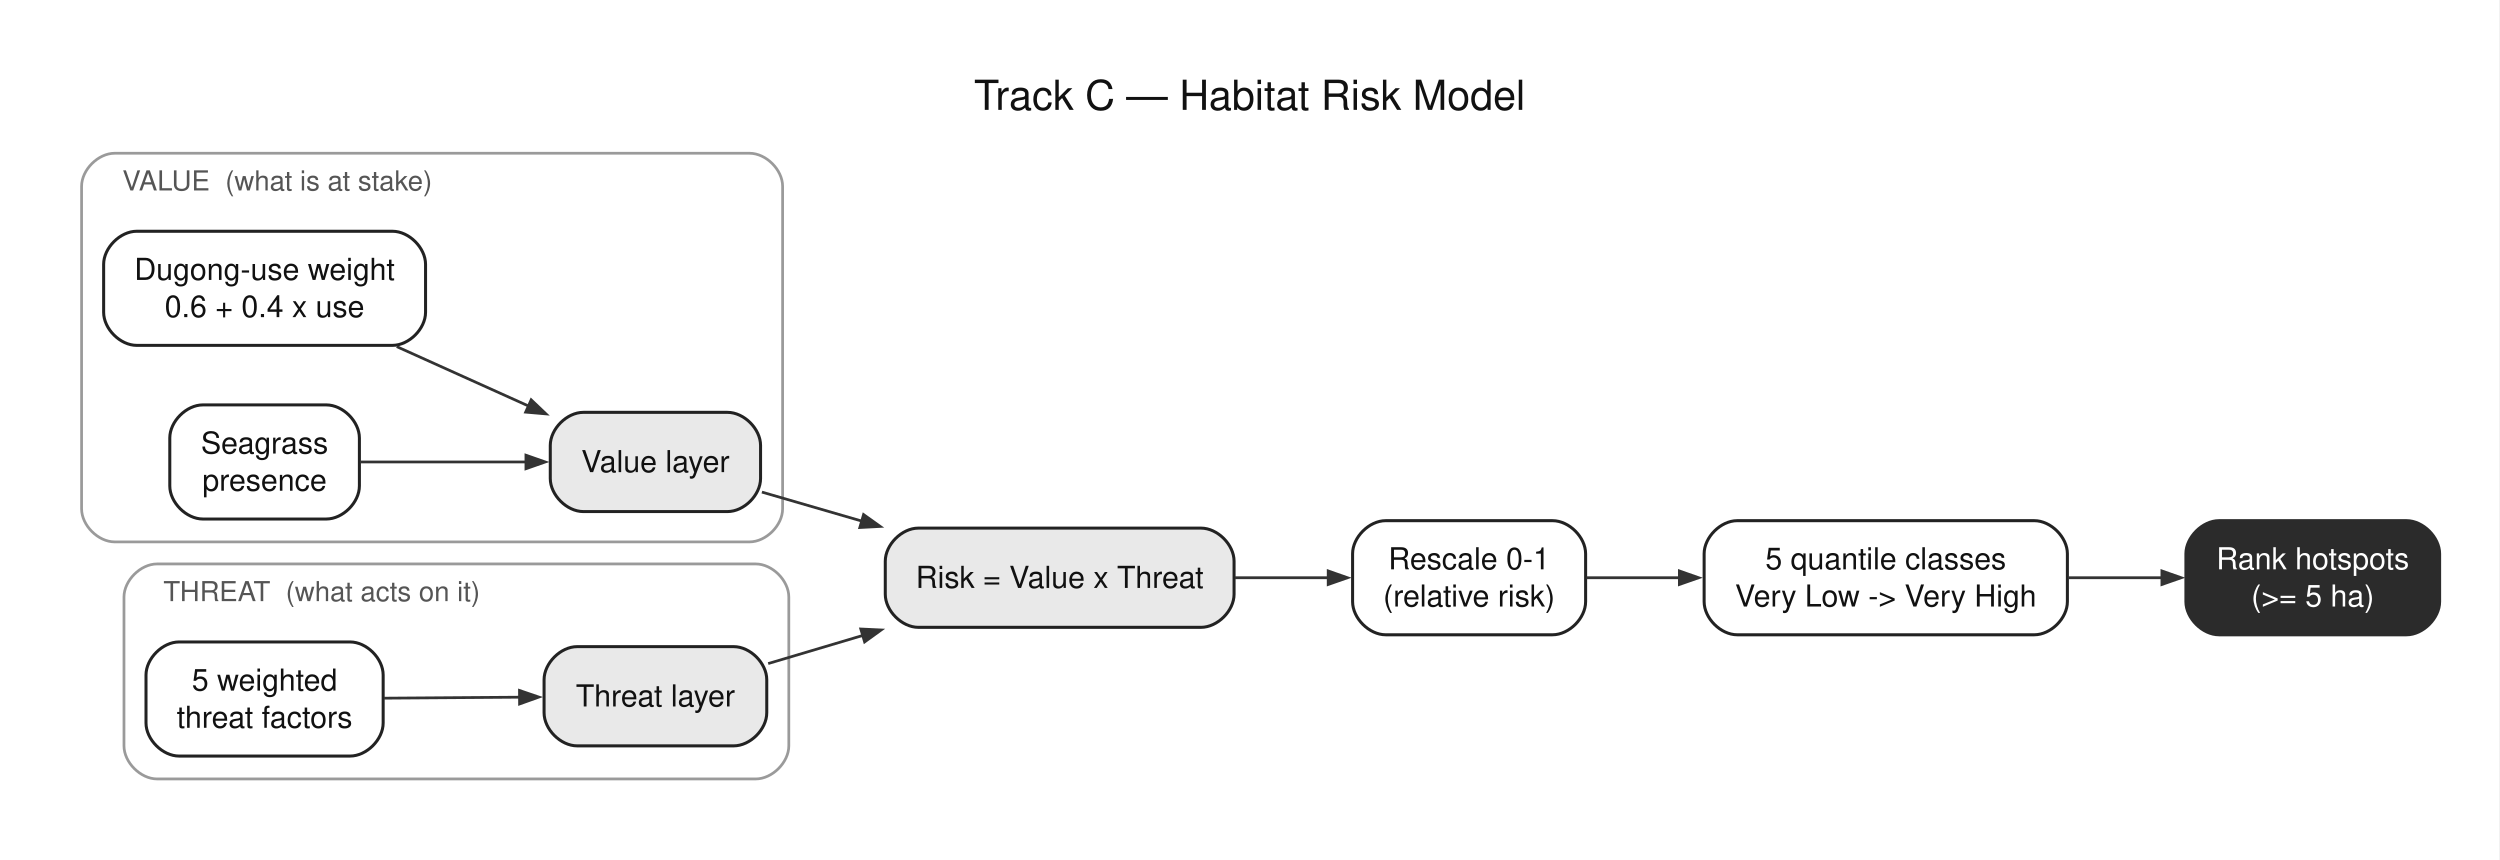
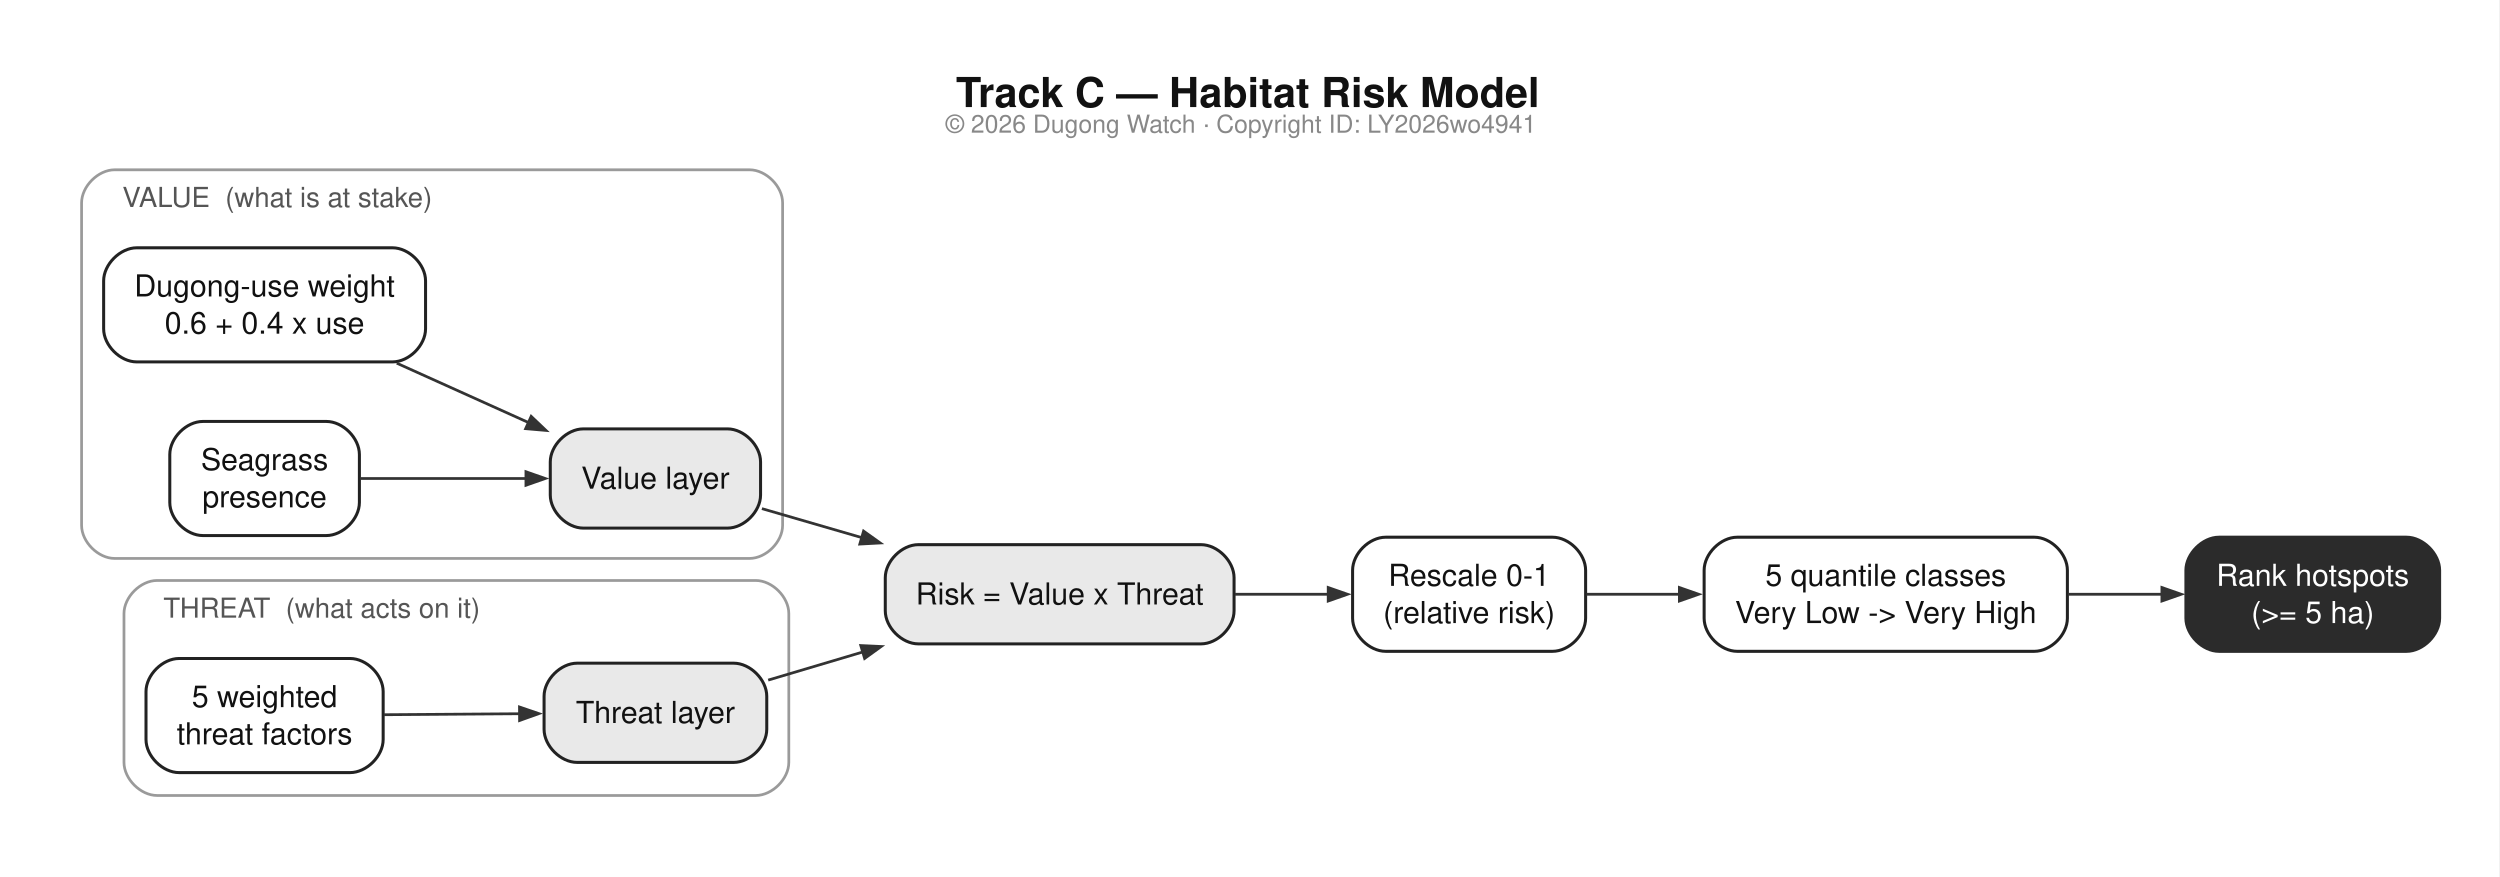
- <svg xmlns="http://www.w3.org/2000/svg" width="907pt" height="312pt" viewBox="0.00 0.00 907.00 312.00">
-   <g id="graph0" class="graph" transform="scale(1 1) rotate(0) translate(21.6 290.6)">
-     <polygon fill="white" stroke="none" points="-21.6,21.6 -21.6,-290.6 885.09,-290.6 885.09,21.6 -21.6,21.6" />
-     <text xml:space="preserve" text-anchor="middle" x="431.74" y="-250.75" font-family="Helvetica,sans-Serif" font-size="15.00" fill="#111111">Track C — Habitat Risk Model</text>
+ <svg xmlns="http://www.w3.org/2000/svg" width="907pt" height="318pt" viewBox="0.00 0.00 907.00 318.00">
+   <g id="graph0" class="graph" transform="scale(1 1) rotate(0) translate(21.6 296.6)">
+     <polygon fill="white" stroke="none" points="-21.6,21.6 -21.6,-296.6 885.09,-296.6 885.09,21.6 -21.6,21.6" />
+     <text xml:space="preserve" text-anchor="start" x="325.24" y="-257.75" font-family="Helvetica,sans-Serif" font-weight="bold" font-size="15.00" fill="#111111">Track C — Habitat Risk Model</text>
+     <text xml:space="preserve" text-anchor="start" x="321.49" y="-248.45" font-family="Helvetica,sans-Serif" font-size="9.00" fill="#888888">© 2026 Dugong Watch · Copyright ID: LY2026wo4941</text>
    <g id="clust1" class="cluster">
      <path fill="white" stroke="#9a9a9a" d="M20,-94C20,-94 250.33,-94 250.33,-94 256.33,-94 262.33,-100 262.33,-106 262.33,-106 262.33,-223 262.33,-223 262.33,-229 256.33,-235 250.33,-235 250.33,-235 20,-235 20,-235 14,-235 8,-229 8,-223 8,-223 8,-106 8,-106 8,-100 14,-94 20,-94" />
      <text xml:space="preserve" text-anchor="middle" x="79" y="-221.5" font-family="Helvetica,sans-Serif" font-size="10.00" fill="#555555">  VALUE  (what is at stake)  </text>
    </g>
    <g id="clust2" class="cluster">
      <path fill="white" stroke="#9a9a9a" d="M35.38,-8C35.38,-8 252.58,-8 252.58,-8 258.58,-8 264.58,-14 264.58,-20 264.58,-20 264.58,-74 264.58,-74 264.58,-80 258.58,-86 252.58,-86 252.58,-86 35.38,-86 35.38,-86 29.38,-86 23.38,-80 23.38,-74 23.38,-74 23.38,-20 23.38,-20 23.38,-14 29.38,-8 35.38,-8" />
      <text xml:space="preserve" text-anchor="middle" x="95.12" y="-72.5" font-family="Helvetica,sans-Serif" font-size="10.00" fill="#555555">  THREAT  (what acts on it)  </text>
    </g>
    <g id="node1" class="node">
      <path fill="white" stroke="#222222" stroke-width="1.1" d="M96.79,-143.7C96.79,-143.7 52,-143.7 52,-143.7 46,-143.7 40,-137.7 40,-131.7 40,-131.7 40,-114.3 40,-114.3 40,-108.3 46,-102.3 52,-102.3 52,-102.3 96.79,-102.3 96.79,-102.3 102.79,-102.3 108.79,-108.3 108.79,-114.3 108.79,-114.3 108.79,-131.7 108.79,-131.7 108.79,-137.7 102.79,-143.7 96.79,-143.7" />
      <text xml:space="preserve" text-anchor="middle" x="74.39" y="-126.05" font-family="Helvetica,sans-Serif" font-size="11.00" fill="#111111">Seagrass</text>
      <text xml:space="preserve" text-anchor="middle" x="74.39" y="-112.55" font-family="Helvetica,sans-Serif" font-size="11.00" fill="#111111">presence</text>
    </g>
    <g id="node3" class="node">
      <path fill="#e9e9e9" stroke="#222222" stroke-width="1.1" d="M242.33,-141C242.33,-141 190.04,-141 190.04,-141 184.04,-141 178.04,-135 178.04,-129 178.04,-129 178.04,-117 178.04,-117 178.04,-111 184.04,-105 190.04,-105 190.04,-105 242.33,-105 242.33,-105 248.33,-105 254.33,-111 254.33,-117 254.33,-117 254.33,-129 254.33,-129 254.33,-135 248.33,-141 242.33,-141" />
      <text xml:space="preserve" text-anchor="middle" x="216.18" y="-119.3" font-family="Helvetica,sans-Serif" font-size="11.00" fill="#111111">Value layer</text>
    </g>
    <g id="edge1" class="edge">
      <path fill="none" stroke="#333333" d="M109.23,-123C127.25,-123 149.68,-123 169.25,-123" />
      <polygon fill="#333333" stroke="#333333" points="169.21,-125.45 176.21,-123 169.21,-120.55 169.21,-125.45" />
    </g>
    <g id="node2" class="node">
      <path fill="white" stroke="#222222" stroke-width="1.1" d="M120.79,-206.7C120.79,-206.7 28,-206.7 28,-206.7 22,-206.7 16,-200.7 16,-194.7 16,-194.7 16,-177.3 16,-177.3 16,-171.3 22,-165.3 28,-165.3 28,-165.3 120.79,-165.3 120.79,-165.3 126.79,-165.3 132.79,-171.3 132.79,-177.3 132.79,-177.3 132.79,-194.7 132.79,-194.7 132.79,-200.7 126.79,-206.7 120.79,-206.7" />
      <text xml:space="preserve" text-anchor="middle" x="74.39" y="-189.05" font-family="Helvetica,sans-Serif" font-size="11.00" fill="#111111">Dugong-use weight</text>
      <text xml:space="preserve" text-anchor="middle" x="74.39" y="-175.55" font-family="Helvetica,sans-Serif" font-size="11.00" fill="#111111">0.6 + 0.4 x use</text>
    </g>
    <g id="edge2" class="edge">
      <path fill="none" stroke="#333333" d="M122.33,-164.85C137.87,-157.84 155.12,-150.07 170.49,-143.14" />
      <polygon fill="#333333" stroke="#333333" points="171.11,-145.55 176.48,-140.44 169.1,-141.08 171.11,-145.55" />
    </g>
    <g id="node6" class="node">
      <path fill="#e9e9e9" stroke="#222222" stroke-width="1.1" d="M414.12,-99C414.12,-99 311.58,-99 311.58,-99 305.58,-99 299.58,-93 299.58,-87 299.58,-87 299.58,-75 299.58,-75 299.58,-69 305.58,-63 311.58,-63 311.58,-63 414.12,-63 414.12,-63 420.12,-63 426.12,-69 426.12,-75 426.12,-75 426.12,-87 426.12,-87 426.12,-93 420.12,-99 414.12,-99" />
      <text xml:space="preserve" text-anchor="middle" x="362.85" y="-77.3" font-family="Helvetica,sans-Serif" font-size="11.00" fill="#111111">Risk = Value x Threat</text>
    </g>
    <g id="edge4" class="edge">
      <path fill="none" stroke="#333333" d="M254.82,-112.07C266.05,-108.81 278.74,-105.13 291.36,-101.46" />
      <polygon fill="#333333" stroke="#333333" points="291.7,-103.92 297.74,-99.61 290.34,-99.21 291.7,-103.92" />
    </g>
    <g id="node4" class="node">
      <path fill="white" stroke="#222222" stroke-width="1.1" d="M105.41,-57.7C105.41,-57.7 43.37,-57.7 43.37,-57.7 37.37,-57.7 31.37,-51.7 31.37,-45.7 31.37,-45.7 31.37,-28.3 31.37,-28.3 31.37,-22.3 37.37,-16.3 43.37,-16.3 43.37,-16.3 105.41,-16.3 105.41,-16.3 111.41,-16.3 117.41,-22.3 117.41,-28.3 117.41,-28.3 117.41,-45.7 117.41,-45.7 117.41,-51.7 111.41,-57.7 105.41,-57.7" />
      <text xml:space="preserve" text-anchor="middle" x="74.39" y="-40.05" font-family="Helvetica,sans-Serif" font-size="11.00" fill="#111111">5 weighted</text>
      <text xml:space="preserve" text-anchor="middle" x="74.39" y="-26.55" font-family="Helvetica,sans-Serif" font-size="11.00" fill="#111111">threat factors</text>
    </g>
    <g id="node5" class="node">
      <path fill="#e9e9e9" stroke="#222222" stroke-width="1.1" d="M244.58,-56C244.58,-56 187.79,-56 187.79,-56 181.79,-56 175.79,-50 175.79,-44 175.79,-44 175.79,-32 175.79,-32 175.79,-26 181.79,-20 187.79,-20 187.79,-20 244.58,-20 244.58,-20 250.58,-20 256.58,-26 256.58,-32 256.58,-32 256.58,-44 256.58,-44 256.58,-50 250.58,-56 244.58,-56" />
      <text xml:space="preserve" text-anchor="middle" x="216.18" y="-34.3" font-family="Helvetica,sans-Serif" font-size="11.00" fill="#111111">Threat layer</text>
    </g>
    <g id="edge3" class="edge">
      <path fill="none" stroke="#333333" d="M117.72,-37.3C133.32,-37.41 151.1,-37.54 167.17,-37.66" />
      <polygon fill="#333333" stroke="#333333" points="166.87,-40.1 173.89,-37.7 166.9,-35.2 166.87,-40.1" />
    </g>
    <g id="edge5" class="edge">
      <path fill="none" stroke="#333333" d="M257.1,-49.86C267.77,-53.03 279.62,-56.56 291.41,-60.06" />
      <polygon fill="#333333" stroke="#333333" points="290.69,-62.4 298.09,-62.05 292.08,-57.71 290.69,-62.4" />
    </g>
    <g id="node7" class="node">
      <path fill="white" stroke="#222222" stroke-width="1.1" d="M541.66,-101.7C541.66,-101.7 481.12,-101.7 481.12,-101.7 475.12,-101.7 469.12,-95.7 469.12,-89.7 469.12,-89.7 469.12,-72.3 469.12,-72.3 469.12,-66.3 475.12,-60.3 481.12,-60.3 481.12,-60.3 541.66,-60.3 541.66,-60.3 547.66,-60.3 553.66,-66.3 553.66,-72.3 553.66,-72.3 553.66,-89.7 553.66,-89.7 553.66,-95.7 547.66,-101.7 541.66,-101.7" />
      <text xml:space="preserve" text-anchor="middle" x="511.39" y="-84.05" font-family="Helvetica,sans-Serif" font-size="11.00" fill="#111111">Rescale 0-1</text>
      <text xml:space="preserve" text-anchor="middle" x="511.39" y="-70.55" font-family="Helvetica,sans-Serif" font-size="11.00" fill="#111111">(relative risk)</text>
    </g>
    <g id="edge6" class="edge">
      <path fill="none" stroke="#333333" d="M426.42,-81C437.83,-81 449.59,-81 460.56,-81" />
      <polygon fill="#333333" stroke="#333333" points="460.27,-83.45 467.27,-81 460.27,-78.55 460.27,-83.45" />
    </g>
    <g id="node8" class="node">
      <path fill="white" stroke="#222222" stroke-width="1.1" d="M716.45,-101.7C716.45,-101.7 608.66,-101.7 608.66,-101.7 602.66,-101.7 596.66,-95.7 596.66,-89.7 596.66,-89.7 596.66,-72.3 596.66,-72.3 596.66,-66.3 602.66,-60.3 608.66,-60.3 608.66,-60.3 716.45,-60.3 716.45,-60.3 722.45,-60.3 728.45,-66.3 728.45,-72.3 728.45,-72.3 728.45,-89.7 728.45,-89.7 728.45,-95.7 722.45,-101.7 716.45,-101.7" />
      <text xml:space="preserve" text-anchor="middle" x="662.55" y="-84.05" font-family="Helvetica,sans-Serif" font-size="11.00" fill="#111111">5 quantile classes</text>
      <text xml:space="preserve" text-anchor="middle" x="662.55" y="-70.55" font-family="Helvetica,sans-Serif" font-size="11.00" fill="#111111">Very Low -&gt; Very High</text>
    </g>
    <g id="edge7" class="edge">
      <path fill="none" stroke="#333333" d="M553.94,-81C564.48,-81 576.13,-81 587.75,-81" />
      <polygon fill="#333333" stroke="#333333" points="587.68,-83.45 594.68,-81 587.68,-78.55 587.68,-83.45" />
    </g>
    <g id="node9" class="node">
      <path fill="#2b2b2b" stroke="#2b2b2b" stroke-width="1.1" d="M851.49,-101.7C851.49,-101.7 783.45,-101.7 783.45,-101.7 777.45,-101.7 771.45,-95.7 771.45,-89.7 771.45,-89.7 771.45,-72.3 771.45,-72.3 771.45,-66.3 777.45,-60.3 783.45,-60.3 783.45,-60.3 851.49,-60.3 851.49,-60.3 857.49,-60.3 863.49,-66.3 863.49,-72.3 863.49,-72.3 863.49,-89.7 863.49,-89.7 863.49,-95.7 857.49,-101.7 851.49,-101.7" />
      <text xml:space="preserve" text-anchor="middle" x="817.47" y="-84.05" font-family="Helvetica,sans-Serif" font-size="11.00" fill="white">Rank hotspots</text>
      <text xml:space="preserve" text-anchor="middle" x="817.47" y="-70.55" font-family="Helvetica,sans-Serif" font-size="11.00" fill="white">(&gt;= 5 ha)</text>
    </g>
    <g id="edge8" class="edge">
      <path fill="none" stroke="#333333" d="M728.85,-81C740.23,-81 751.96,-81 762.98,-81" />
      <polygon fill="#333333" stroke="#333333" points="762.74,-83.45 769.74,-81 762.74,-78.55 762.74,-83.45" />
    </g>
  </g>
</svg>
